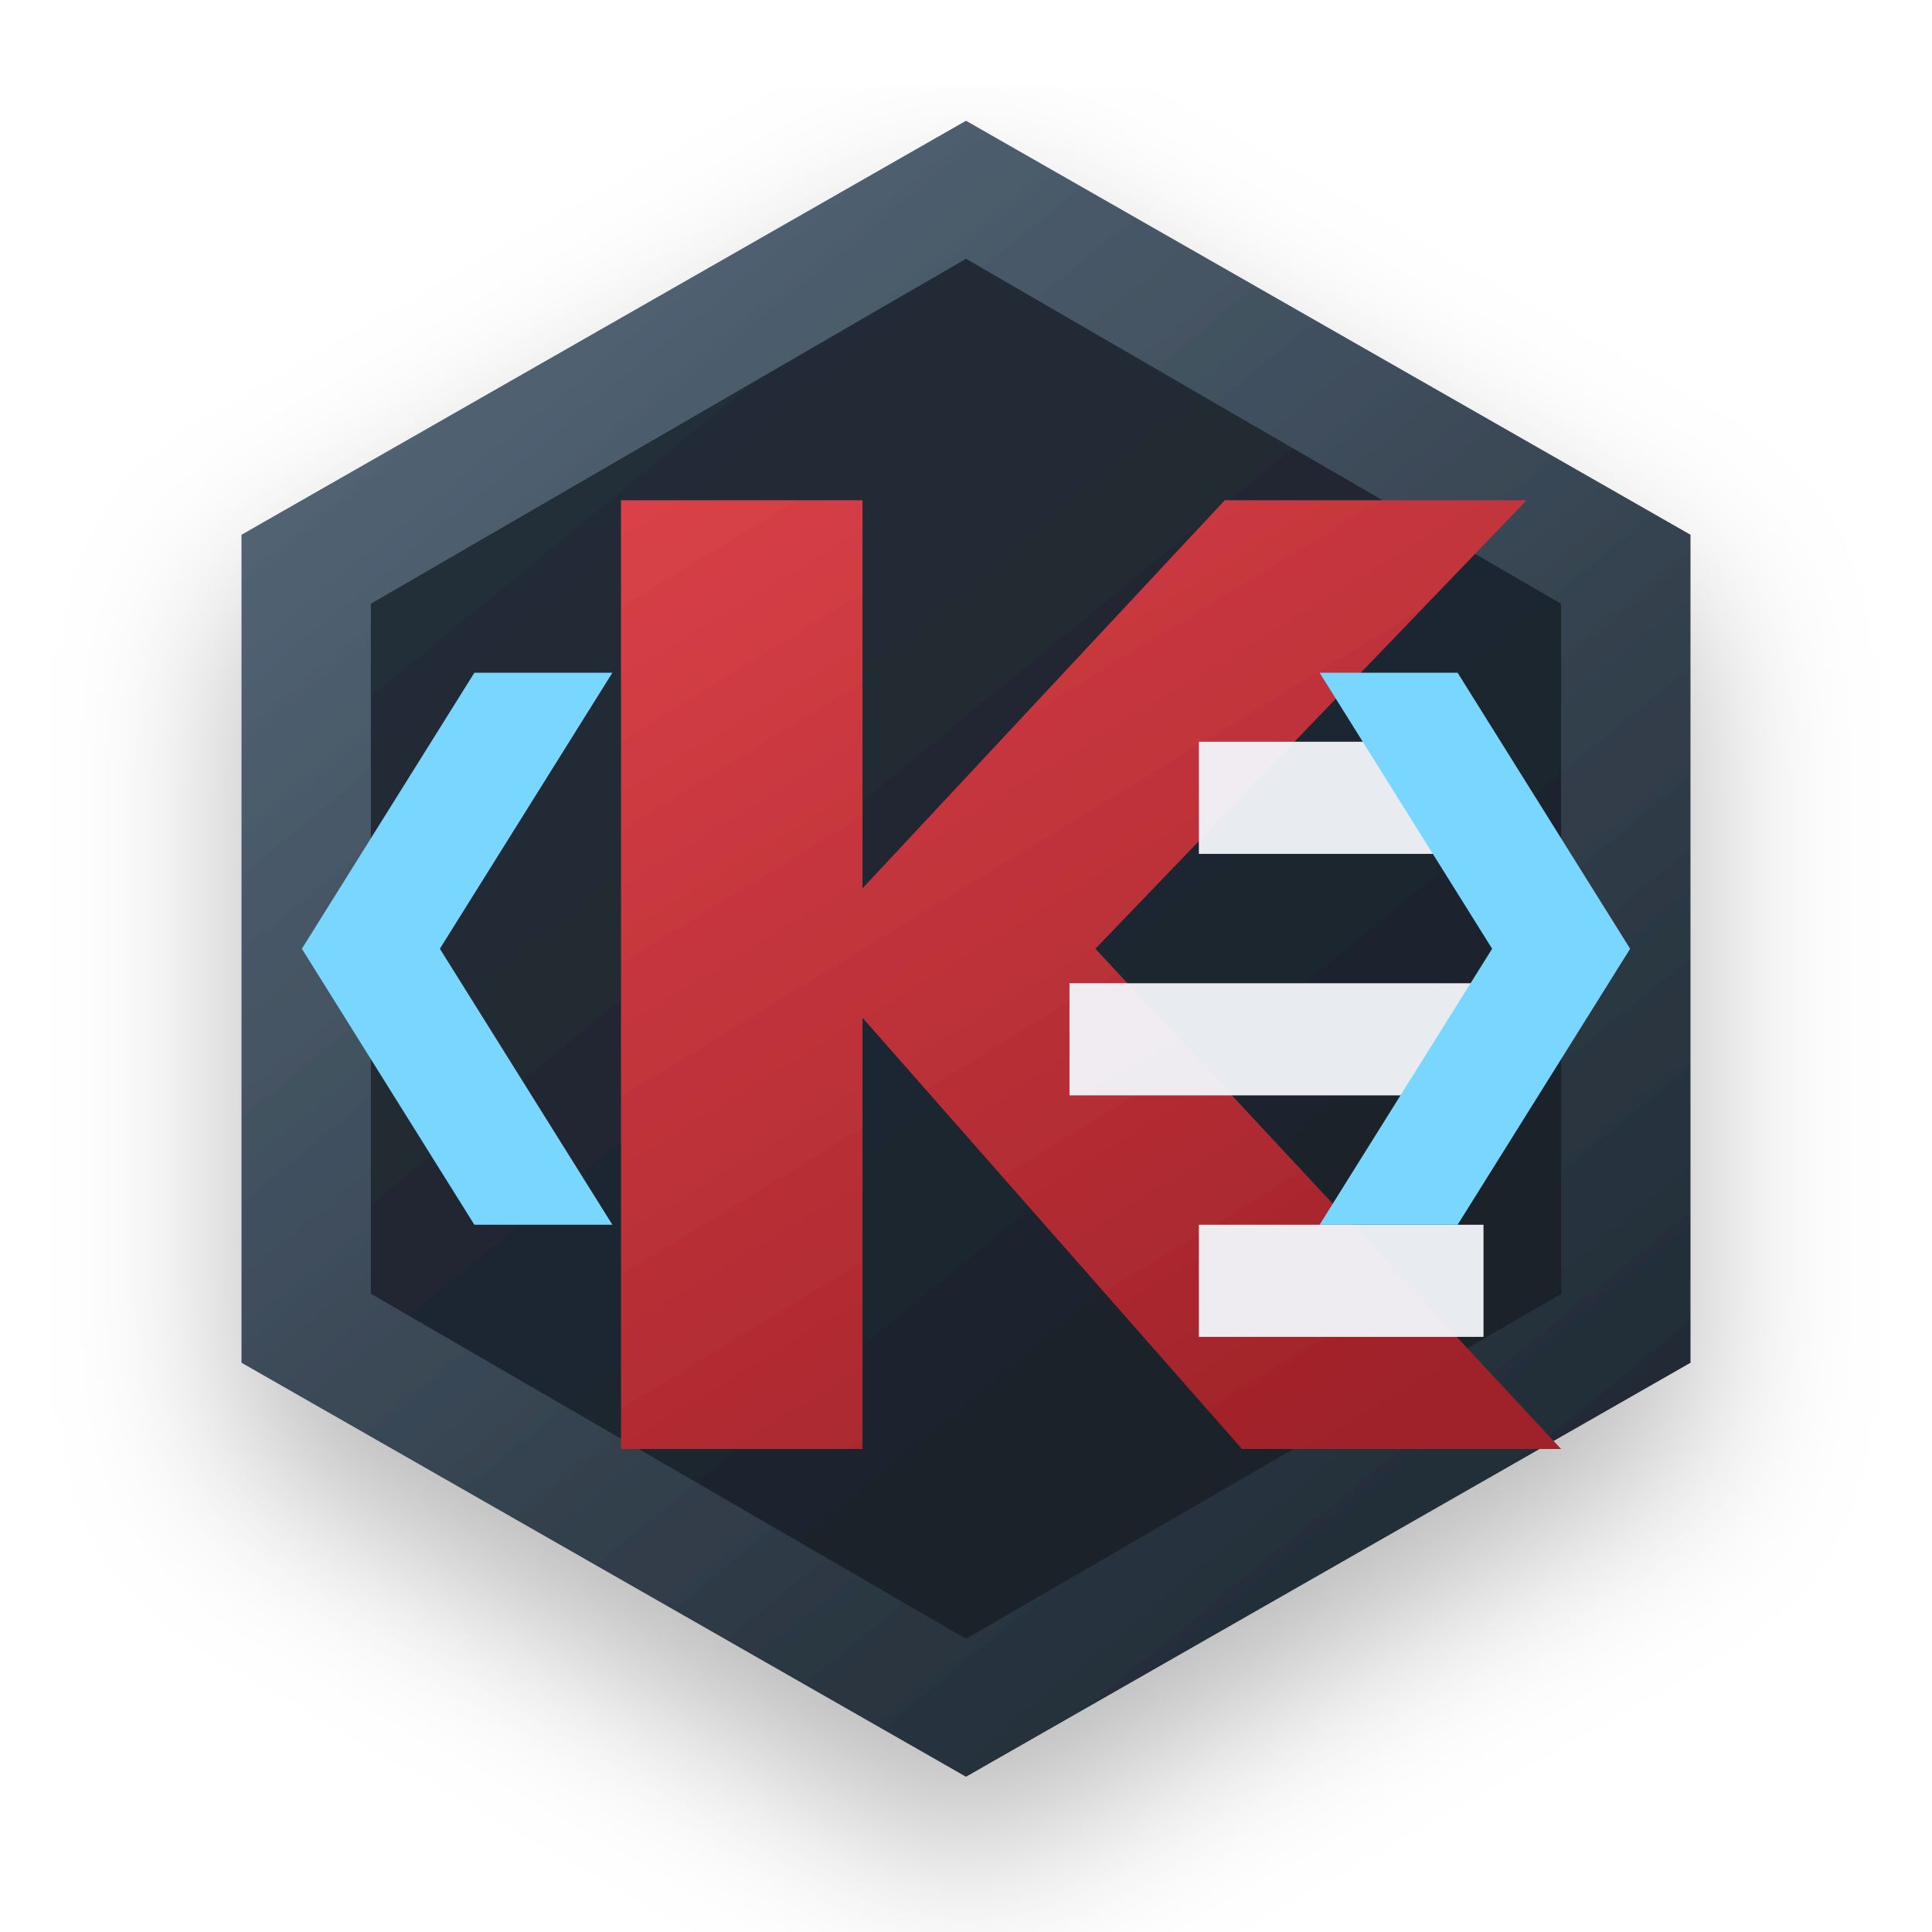
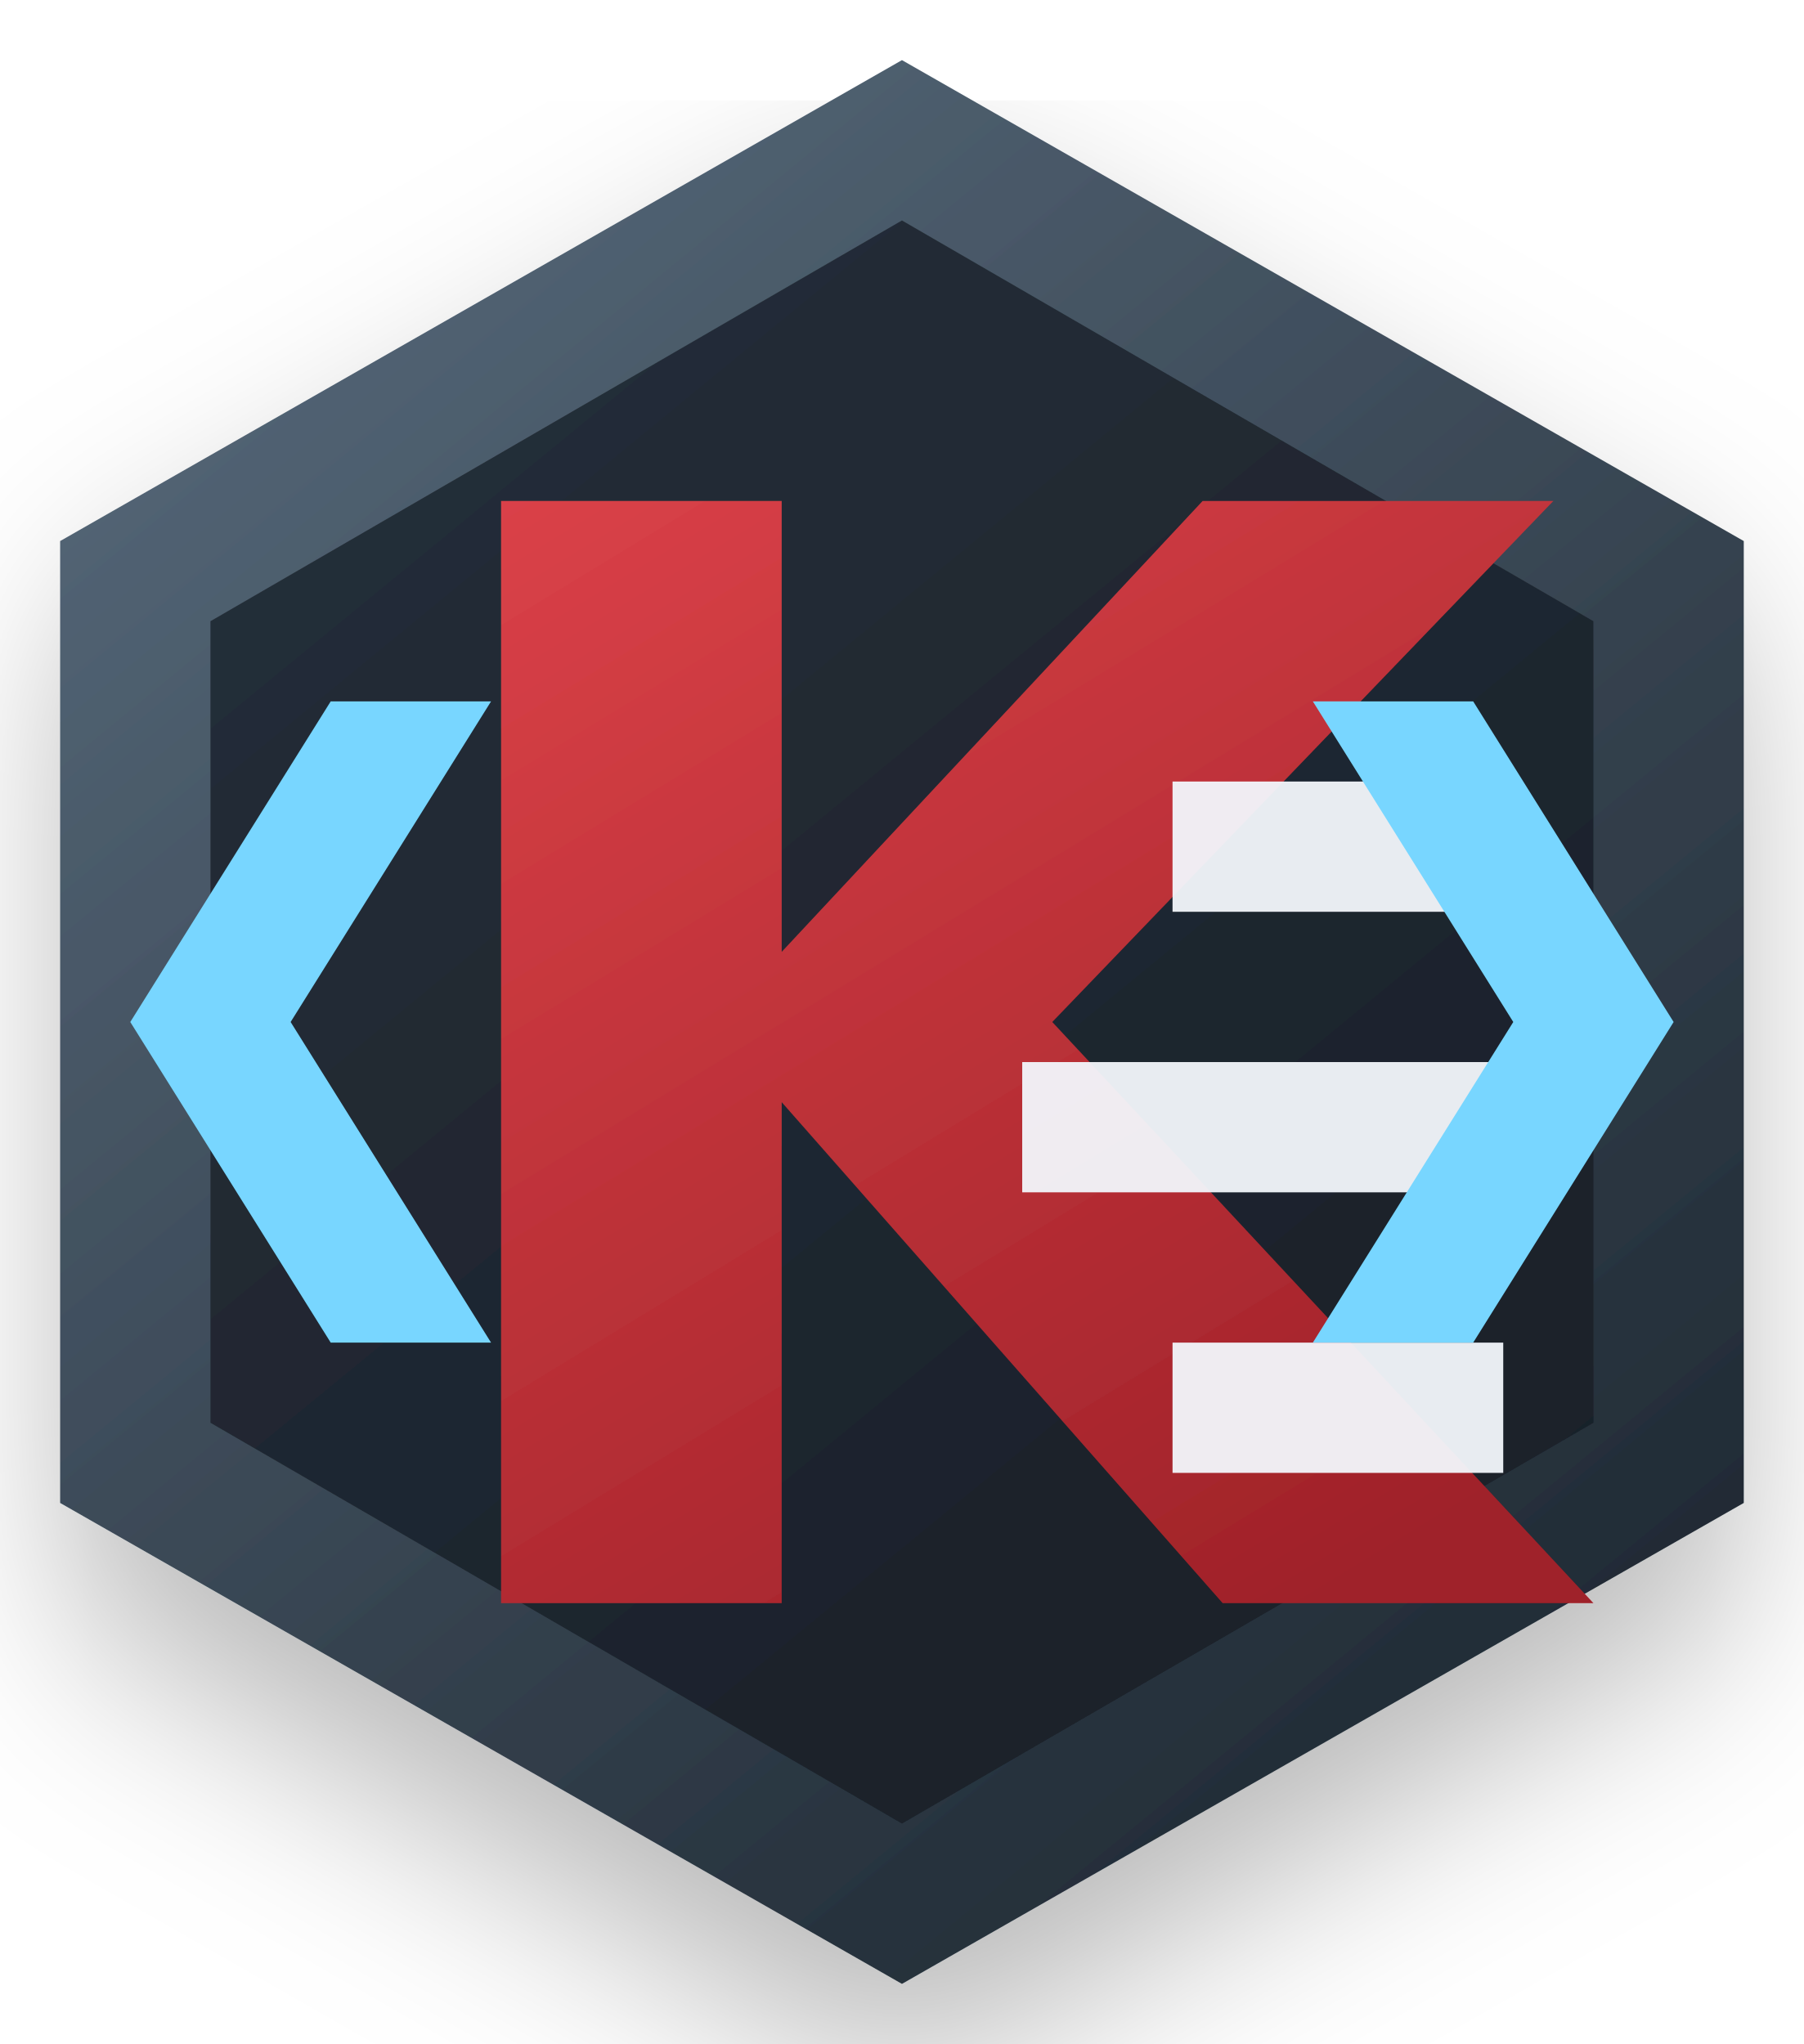
- <svg xmlns="http://www.w3.org/2000/svg" viewBox="0 0 224 224" role="img" aria-labelledby="title desc">
+ <svg xmlns="http://www.w3.org/2000/svg" viewBox="22 8 180 204" role="img" aria-labelledby="title desc">
  <defs>
    <linearGradient id="markShade" x1="48" y1="24" x2="176" y2="180" gradientUnits="userSpaceOnUse">
      <stop offset="0" stop-color="#566879" />
      <stop offset="1" stop-color="#202a34" />
    </linearGradient>
    <linearGradient id="accentShade" x1="72" y1="42" x2="150" y2="170" gradientUnits="userSpaceOnUse">
      <stop offset="0" stop-color="#e0444b" />
      <stop offset="1" stop-color="#9f2229" />
    </linearGradient>
    <filter id="softShadow" x="-20%" y="-20%" width="140%" height="140%">
      <feDropShadow dx="0" dy="10" stdDeviation="10" flood-color="#000000" flood-opacity="0.28" />
    </filter>
  </defs>
  <g filter="url(#softShadow)">
    <path fill="url(#markShade)" d="M112 14 196 62v96l-84 48-84-48V62Z" />
    <path fill="#151b22" d="M112 30 181 70v80l-69 40-69-40V70Z" opacity="0.72" />
    <path fill="url(#accentShade)" d="M72 58h28v45l42-45h35l-50 52 54 58h-37l-44-50v50H72Z" />
    <path fill="#f2f6fb" d="M139 86h33v13h-33Zm-15 28h48v13h-48Zm15 28h33v13h-33Z" opacity="0.95" />
    <path fill="#78d6ff" d="M55 78 35 110l20 32h16l-20-32 20-32Zm114 0 20 32-20 32h-16l20-32-20-32Z" />
  </g>
</svg>
